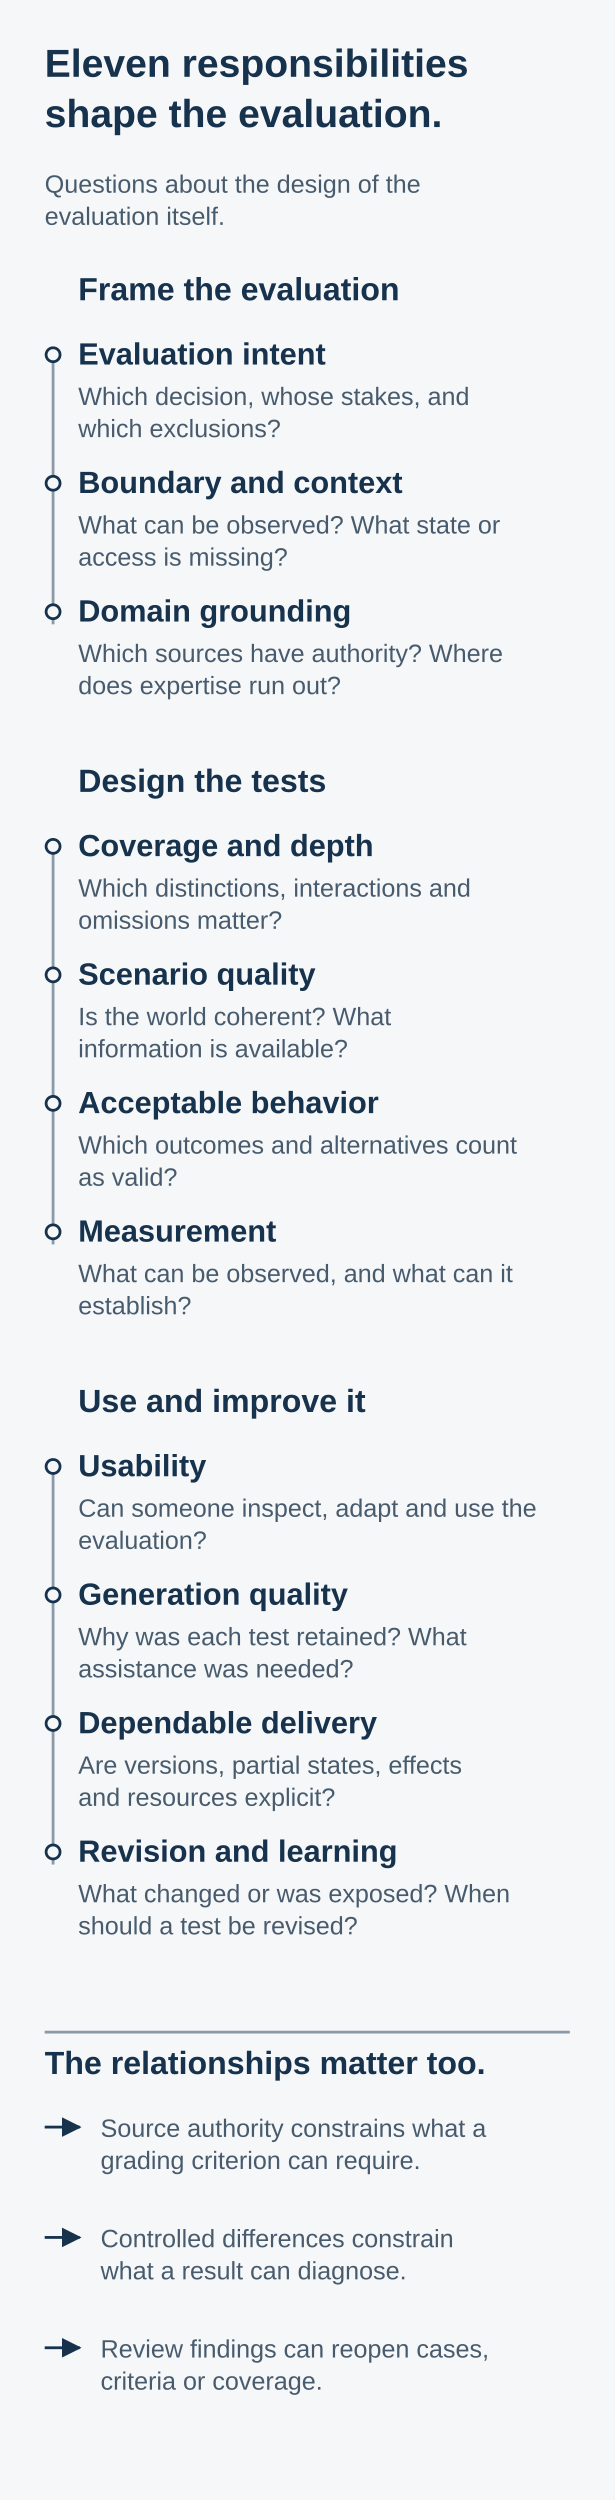
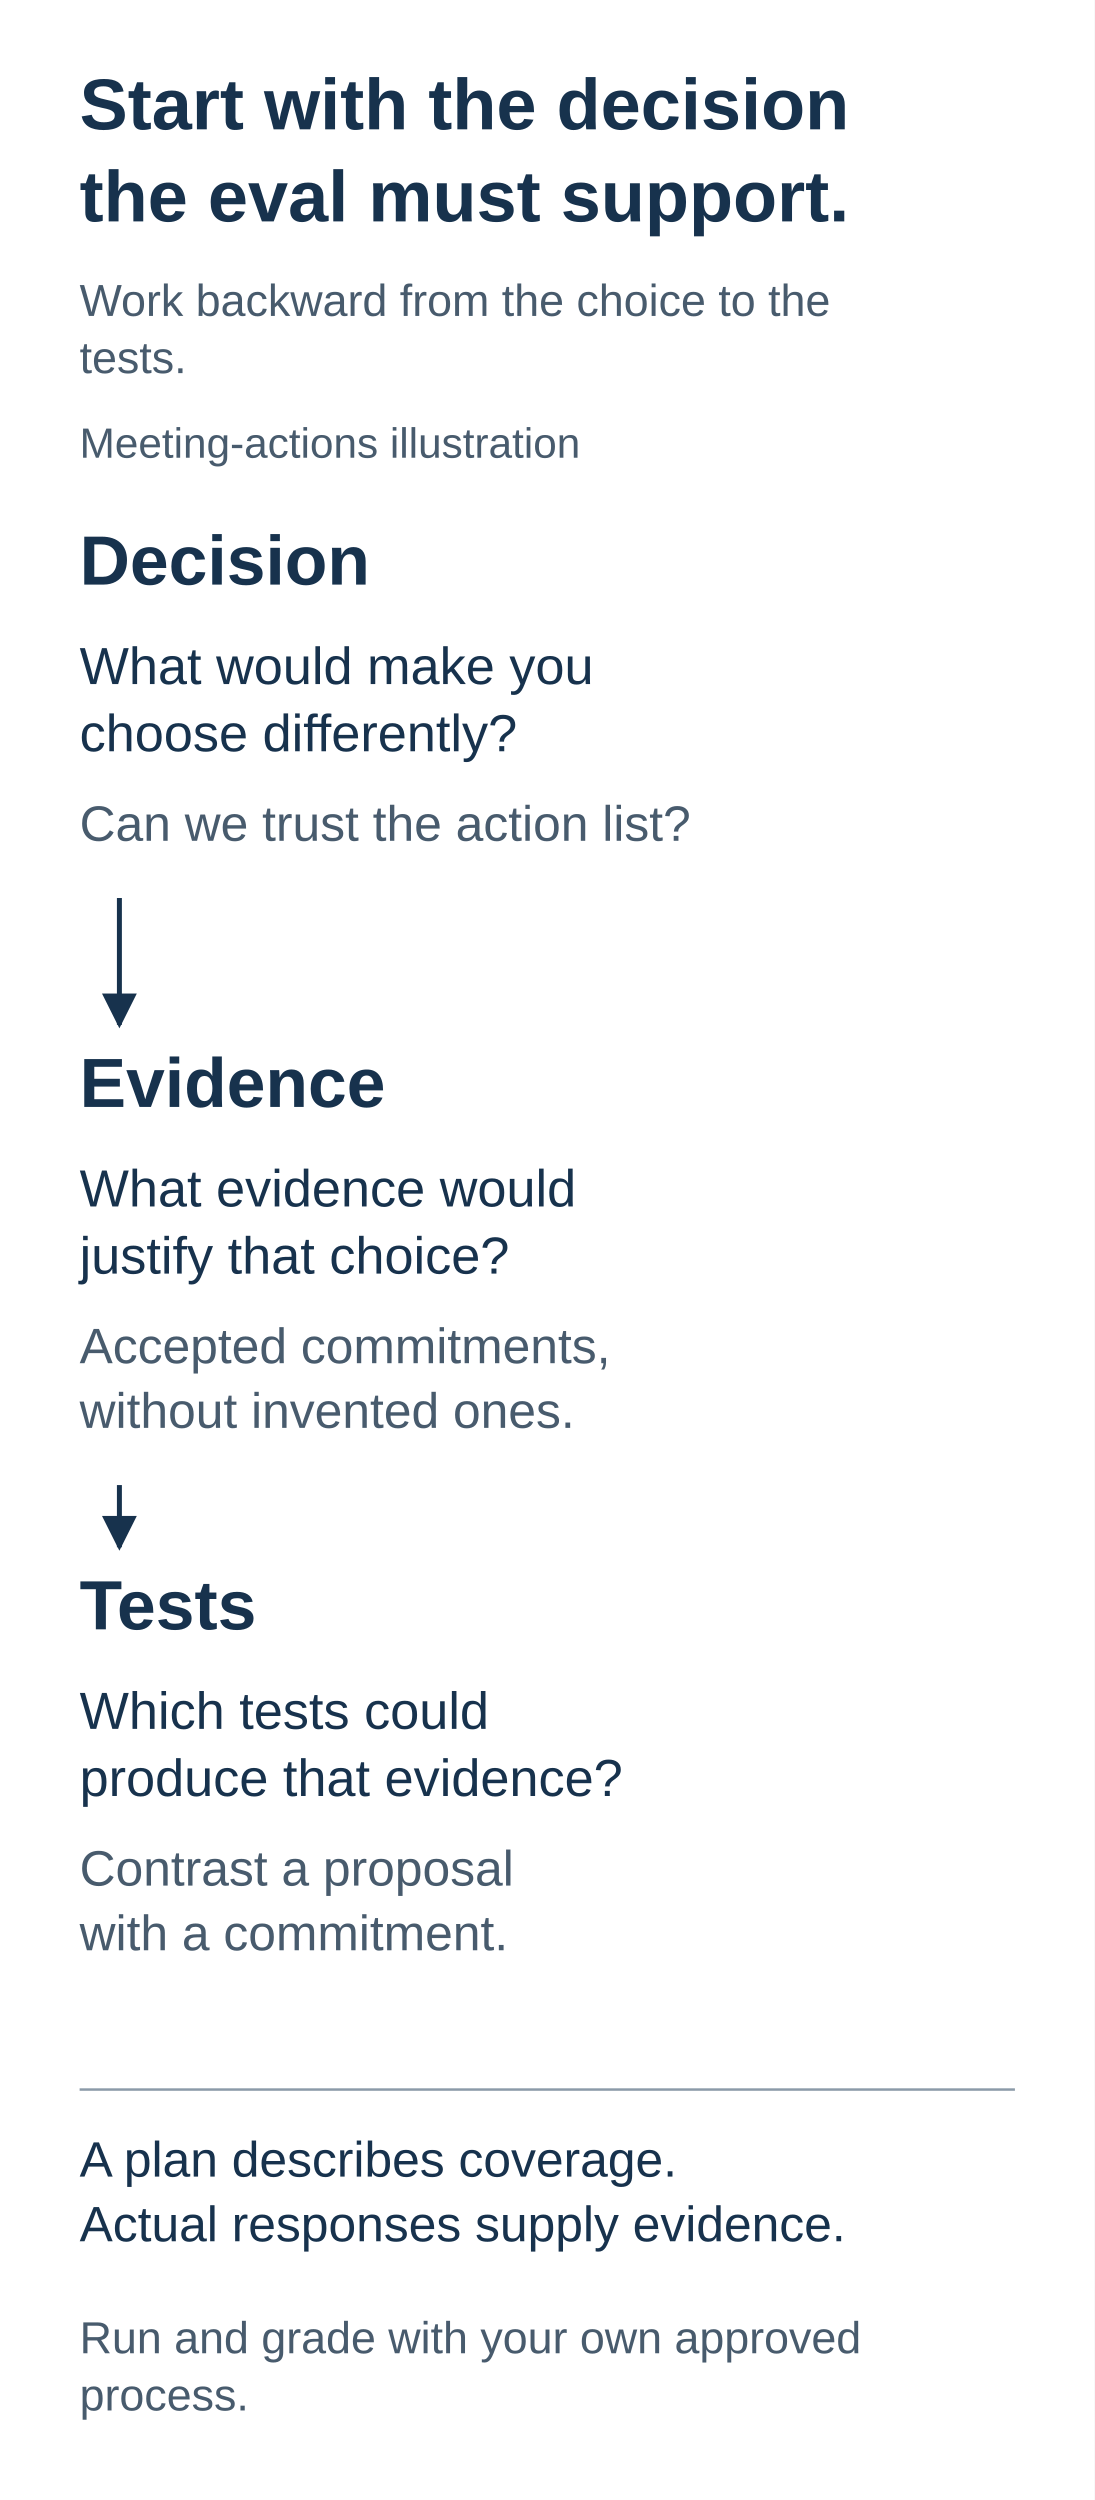
- <svg xmlns="http://www.w3.org/2000/svg" width="440" height="1790" viewBox="0 0 440 1790" role="img" aria-labelledby="title description">
+ <svg xmlns="http://www.w3.org/2000/svg" width="440" height="1005" viewBox="0 0 440 1005" role="img" aria-labelledby="title description">
  <defs>
    <marker id="arrow" viewBox="0 0 10 10" refX="9" refY="5" markerWidth="7" markerHeight="7" orient="auto-start-reverse">
      <path d="M0 0L10 5L0 10Z" fill="#17324d" />
    </marker>
  </defs>
-   <rect width="440" height="1790" fill="#f5f7f9" />
+   <rect width="440" height="1005" fill="#ffffff" />
  <g font-family="Segoe UI, Arial, sans-serif">
-     <text x="32" y="55" font-size="28" font-weight="600" fill="#17324d" text-anchor="start" data-max-width="360">
-       <tspan x="32" y="55">Eleven responsibilities</tspan>
-       <tspan x="32" y="91">shape the evaluation.</tspan>
+     <text x="32" y="52" font-size="29" font-weight="600" fill="#17324d" text-anchor="start" data-max-width="376">
+       <tspan x="32" y="52">Start with the decision</tspan>
+       <tspan x="32" y="89">the eval must support.</tspan>
    </text>
-     <text x="32" y="138" font-size="18" font-weight="400" fill="#485b6d" text-anchor="start" data-max-width="360">
-       <tspan x="32" y="138">Questions about the design of the</tspan>
-       <tspan x="32" y="161">evaluation itself.</tspan>
+     <text x="32" y="127" font-size="18" font-weight="400" fill="#485b6d" text-anchor="start" data-max-width="376">
+       <tspan x="32" y="127">Work backward from the choice to the</tspan>
+       <tspan x="32" y="150">tests.</tspan>
    </text>
-     <text x="56" y="215" font-size="23" font-weight="600" fill="#17324d" text-anchor="start" data-max-width="350">
-       <tspan x="56" y="215">Frame the evaluation</tspan>
+     <text x="32" y="184" font-size="17" font-weight="400" fill="#485b6d" text-anchor="start" data-max-width="376">
+       <tspan x="32" y="184">Meeting-actions illustration</tspan>
    </text>
-     <path d="M38 249V447" fill="none" stroke="#8b9aa8" stroke-width="2" />
-     <circle cx="38" cy="254" r="5" fill="#f5f7f9" stroke="#17324d" stroke-width="2" data-dimension="D01" />
-     <text x="56" y="261" font-size="22" font-weight="600" fill="#17324d" text-anchor="start" data-max-width="350">
-       <tspan x="56" y="261">Evaluation intent</tspan>
+     <text x="32" y="235" font-size="28" font-weight="600" fill="#17324d" text-anchor="start" data-max-width="376">
+       <tspan x="32" y="235">Decision</tspan>
    </text>
-     <text x="56" y="290" font-size="18" font-weight="400" fill="#485b6d" text-anchor="start" data-max-width="350">
-       <tspan x="56" y="290">Which decision, whose stakes, and</tspan>
-       <tspan x="56" y="313">which exclusions?</tspan>
+     <text x="32" y="275" font-size="21" font-weight="400" fill="#17324d" text-anchor="start" data-max-width="376">
+       <tspan x="32" y="275">What would make you</tspan>
+       <tspan x="32" y="302">choose differently?</tspan>
    </text>
-     <circle cx="38" cy="346" r="5" fill="#f5f7f9" stroke="#17324d" stroke-width="2" data-dimension="D02" />
-     <text x="56" y="353" font-size="22" font-weight="600" fill="#17324d" text-anchor="start" data-max-width="350">
-       <tspan x="56" y="353">Boundary and context</tspan>
+     <text x="32" y="338" font-size="20" font-weight="400" fill="#485b6d" text-anchor="start" data-max-width="376">
+       <tspan x="32" y="338">Can we trust the action list?</tspan>
    </text>
-     <text x="56" y="382" font-size="18" font-weight="400" fill="#485b6d" text-anchor="start" data-max-width="350">
-       <tspan x="56" y="382">What can be observed? What state or</tspan>
-       <tspan x="56" y="405">access is missing?</tspan>
+     <path d="M48 361V412" fill="none" stroke="#17324d" stroke-width="2" marker-end="url(#arrow)" />
+     <text x="32" y="445" font-size="28" font-weight="600" fill="#17324d" text-anchor="start" data-max-width="376">
+       <tspan x="32" y="445">Evidence</tspan>
    </text>
-     <circle cx="38" cy="438" r="5" fill="#f5f7f9" stroke="#17324d" stroke-width="2" data-dimension="D03" />
-     <text x="56" y="445" font-size="22" font-weight="600" fill="#17324d" text-anchor="start" data-max-width="350">
-       <tspan x="56" y="445">Domain grounding</tspan>
+     <text x="32" y="485" font-size="21" font-weight="400" fill="#17324d" text-anchor="start" data-max-width="376">
+       <tspan x="32" y="485">What evidence would</tspan>
+       <tspan x="32" y="512">justify that choice?</tspan>
    </text>
-     <text x="56" y="474" font-size="18" font-weight="400" fill="#485b6d" text-anchor="start" data-max-width="350">
-       <tspan x="56" y="474">Which sources have authority? Where</tspan>
-       <tspan x="56" y="497">does expertise run out?</tspan>
+     <text x="32" y="548" font-size="20" font-weight="400" fill="#485b6d" text-anchor="start" data-max-width="376">
+       <tspan x="32" y="548">Accepted commitments,</tspan>
+       <tspan x="32" y="574">without invented ones.</tspan>
    </text>
-     <text x="56" y="567" font-size="23" font-weight="600" fill="#17324d" text-anchor="start" data-max-width="350">
-       <tspan x="56" y="567">Design the tests</tspan>
+     <path d="M48 597V622" fill="none" stroke="#17324d" stroke-width="2" marker-end="url(#arrow)" />
+     <text x="32" y="655" font-size="28" font-weight="600" fill="#17324d" text-anchor="start" data-max-width="376">
+       <tspan x="32" y="655">Tests</tspan>
    </text>
-     <path d="M38 601V891" fill="none" stroke="#8b9aa8" stroke-width="2" />
-     <circle cx="38" cy="606" r="5" fill="#f5f7f9" stroke="#17324d" stroke-width="2" data-dimension="D04" />
-     <text x="56" y="613" font-size="22" font-weight="600" fill="#17324d" text-anchor="start" data-max-width="350">
-       <tspan x="56" y="613">Coverage and depth</tspan>
+     <text x="32" y="695" font-size="21" font-weight="400" fill="#17324d" text-anchor="start" data-max-width="376">
+       <tspan x="32" y="695">Which tests could</tspan>
+       <tspan x="32" y="722">produce that evidence?</tspan>
    </text>
-     <text x="56" y="642" font-size="18" font-weight="400" fill="#485b6d" text-anchor="start" data-max-width="350">
-       <tspan x="56" y="642">Which distinctions, interactions and</tspan>
-       <tspan x="56" y="665">omissions matter?</tspan>
+     <text x="32" y="758" font-size="20" font-weight="400" fill="#485b6d" text-anchor="start" data-max-width="376">
+       <tspan x="32" y="758">Contrast a proposal</tspan>
+       <tspan x="32" y="784">with a commitment.</tspan>
    </text>
-     <circle cx="38" cy="698" r="5" fill="#f5f7f9" stroke="#17324d" stroke-width="2" data-dimension="D05" />
-     <text x="56" y="705" font-size="22" font-weight="600" fill="#17324d" text-anchor="start" data-max-width="350">
-       <tspan x="56" y="705">Scenario quality</tspan>
+     <path d="M32 840H408" fill="none" stroke="#8b9aa8" stroke-width="1" />
+     <text x="32" y="875" font-size="20" font-weight="400" fill="#17324d" text-anchor="start" data-max-width="376">
+       <tspan x="32" y="875">A plan describes coverage.</tspan>
+       <tspan x="32" y="901">Actual responses supply evidence.</tspan>
    </text>
-     <text x="56" y="734" font-size="18" font-weight="400" fill="#485b6d" text-anchor="start" data-max-width="350">
-       <tspan x="56" y="734">Is the world coherent? What</tspan>
-       <tspan x="56" y="757">information is available?</tspan>
-     </text>
-     <circle cx="38" cy="790" r="5" fill="#f5f7f9" stroke="#17324d" stroke-width="2" data-dimension="D06" />
-     <text x="56" y="797" font-size="22" font-weight="600" fill="#17324d" text-anchor="start" data-max-width="350">
-       <tspan x="56" y="797">Acceptable behavior</tspan>
-     </text>
-     <text x="56" y="826" font-size="18" font-weight="400" fill="#485b6d" text-anchor="start" data-max-width="350">
-       <tspan x="56" y="826">Which outcomes and alternatives count</tspan>
-       <tspan x="56" y="849">as valid?</tspan>
-     </text>
-     <circle cx="38" cy="882" r="5" fill="#f5f7f9" stroke="#17324d" stroke-width="2" data-dimension="D07" />
-     <text x="56" y="889" font-size="22" font-weight="600" fill="#17324d" text-anchor="start" data-max-width="350">
-       <tspan x="56" y="889">Measurement</tspan>
-     </text>
-     <text x="56" y="918" font-size="18" font-weight="400" fill="#485b6d" text-anchor="start" data-max-width="350">
-       <tspan x="56" y="918">What can be observed, and what can it</tspan>
-       <tspan x="56" y="941">establish?</tspan>
-     </text>
-     <text x="56" y="1011" font-size="23" font-weight="600" fill="#17324d" text-anchor="start" data-max-width="350">
-       <tspan x="56" y="1011">Use and improve it</tspan>
-     </text>
-     <path d="M38 1045V1335" fill="none" stroke="#8b9aa8" stroke-width="2" />
-     <circle cx="38" cy="1050" r="5" fill="#f5f7f9" stroke="#17324d" stroke-width="2" data-dimension="D08" />
-     <text x="56" y="1057" font-size="22" font-weight="600" fill="#17324d" text-anchor="start" data-max-width="350">
-       <tspan x="56" y="1057">Usability</tspan>
-     </text>
-     <text x="56" y="1086" font-size="18" font-weight="400" fill="#485b6d" text-anchor="start" data-max-width="350">
-       <tspan x="56" y="1086">Can someone inspect, adapt and use the</tspan>
-       <tspan x="56" y="1109">evaluation?</tspan>
-     </text>
-     <circle cx="38" cy="1142" r="5" fill="#f5f7f9" stroke="#17324d" stroke-width="2" data-dimension="D09" />
-     <text x="56" y="1149" font-size="22" font-weight="600" fill="#17324d" text-anchor="start" data-max-width="350">
-       <tspan x="56" y="1149">Generation quality</tspan>
-     </text>
-     <text x="56" y="1178" font-size="18" font-weight="400" fill="#485b6d" text-anchor="start" data-max-width="350">
-       <tspan x="56" y="1178">Why was each test retained? What</tspan>
-       <tspan x="56" y="1201">assistance was needed?</tspan>
-     </text>
-     <circle cx="38" cy="1234" r="5" fill="#f5f7f9" stroke="#17324d" stroke-width="2" data-dimension="D10" />
-     <text x="56" y="1241" font-size="22" font-weight="600" fill="#17324d" text-anchor="start" data-max-width="350">
-       <tspan x="56" y="1241">Dependable delivery</tspan>
-     </text>
-     <text x="56" y="1270" font-size="18" font-weight="400" fill="#485b6d" text-anchor="start" data-max-width="350">
-       <tspan x="56" y="1270">Are versions, partial states, effects</tspan>
-       <tspan x="56" y="1293">and resources explicit?</tspan>
-     </text>
-     <circle cx="38" cy="1326" r="5" fill="#f5f7f9" stroke="#17324d" stroke-width="2" data-dimension="D11" />
-     <text x="56" y="1333" font-size="22" font-weight="600" fill="#17324d" text-anchor="start" data-max-width="350">
-       <tspan x="56" y="1333">Revision and learning</tspan>
-     </text>
-     <text x="56" y="1362" font-size="18" font-weight="400" fill="#485b6d" text-anchor="start" data-max-width="350">
-       <tspan x="56" y="1362">What changed or was exposed? When</tspan>
-       <tspan x="56" y="1385">should a test be revised?</tspan>
-     </text>
-     <path d="M32 1455H408" fill="none" stroke="#8b9aa8" stroke-width="2" />
-     <text x="32" y="1485" font-size="23" font-weight="600" fill="#17324d" text-anchor="start" data-max-width="360">
-       <tspan x="32" y="1485">The relationships matter too.</tspan>
-     </text>
-     <path d="M32 1523h25" fill="none" stroke="#17324d" stroke-width="2" marker-end="url(#arrow)" />
-     <text x="72" y="1530" font-size="18" font-weight="400" fill="#485b6d" text-anchor="start" data-max-width="336">
-       <tspan x="72" y="1530">Source authority constrains what a</tspan>
-       <tspan x="72" y="1553">grading criterion can require.</tspan>
-     </text>
-     <path d="M32 1602h25" fill="none" stroke="#17324d" stroke-width="2" marker-end="url(#arrow)" />
-     <text x="72" y="1609" font-size="18" font-weight="400" fill="#485b6d" text-anchor="start" data-max-width="336">
-       <tspan x="72" y="1609">Controlled differences constrain</tspan>
-       <tspan x="72" y="1632">what a result can diagnose.</tspan>
-     </text>
-     <path d="M32 1681h25" fill="none" stroke="#17324d" stroke-width="2" marker-end="url(#arrow)" />
-     <text x="72" y="1688" font-size="18" font-weight="400" fill="#485b6d" text-anchor="start" data-max-width="336">
-       <tspan x="72" y="1688">Review findings can reopen cases,</tspan>
-       <tspan x="72" y="1711">criteria or coverage.</tspan>
+     <text x="32" y="946" font-size="18" font-weight="400" fill="#485b6d" text-anchor="start" data-max-width="376">
+       <tspan x="32" y="946">Run and grade with your own approved</tspan>
+       <tspan x="32" y="969">process.</tspan>
    </text>
  </g>
</svg>
